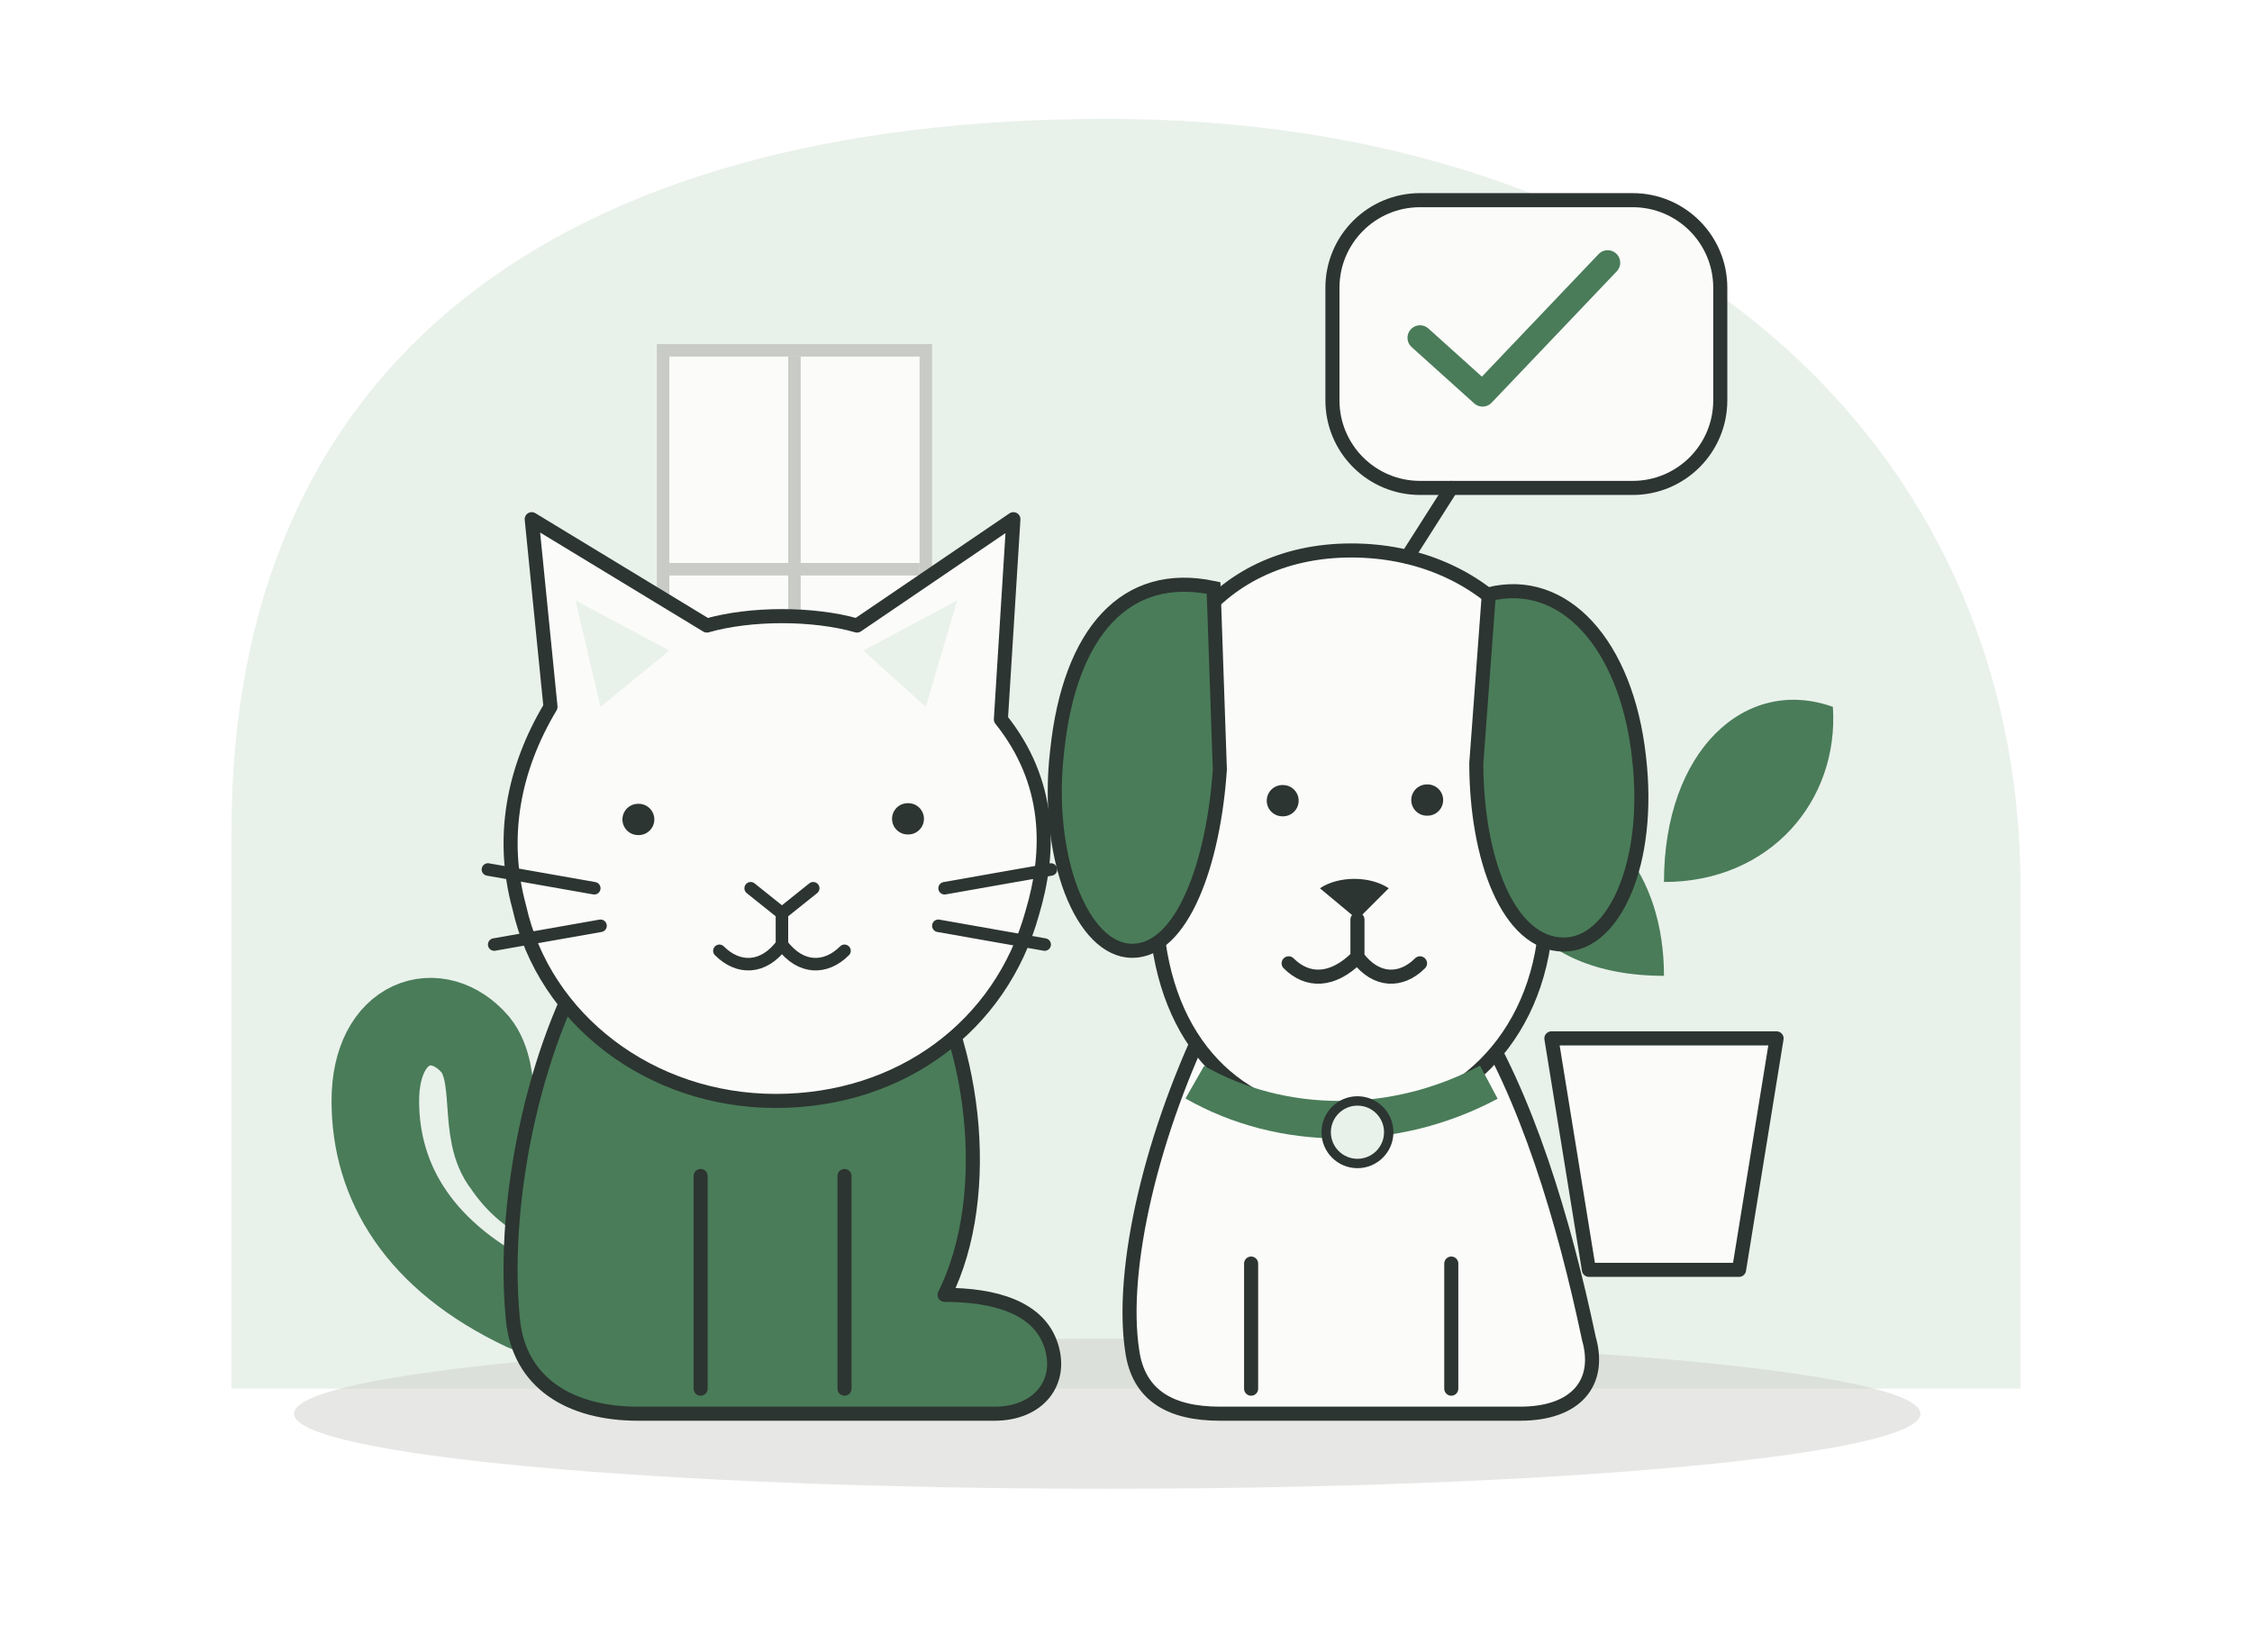
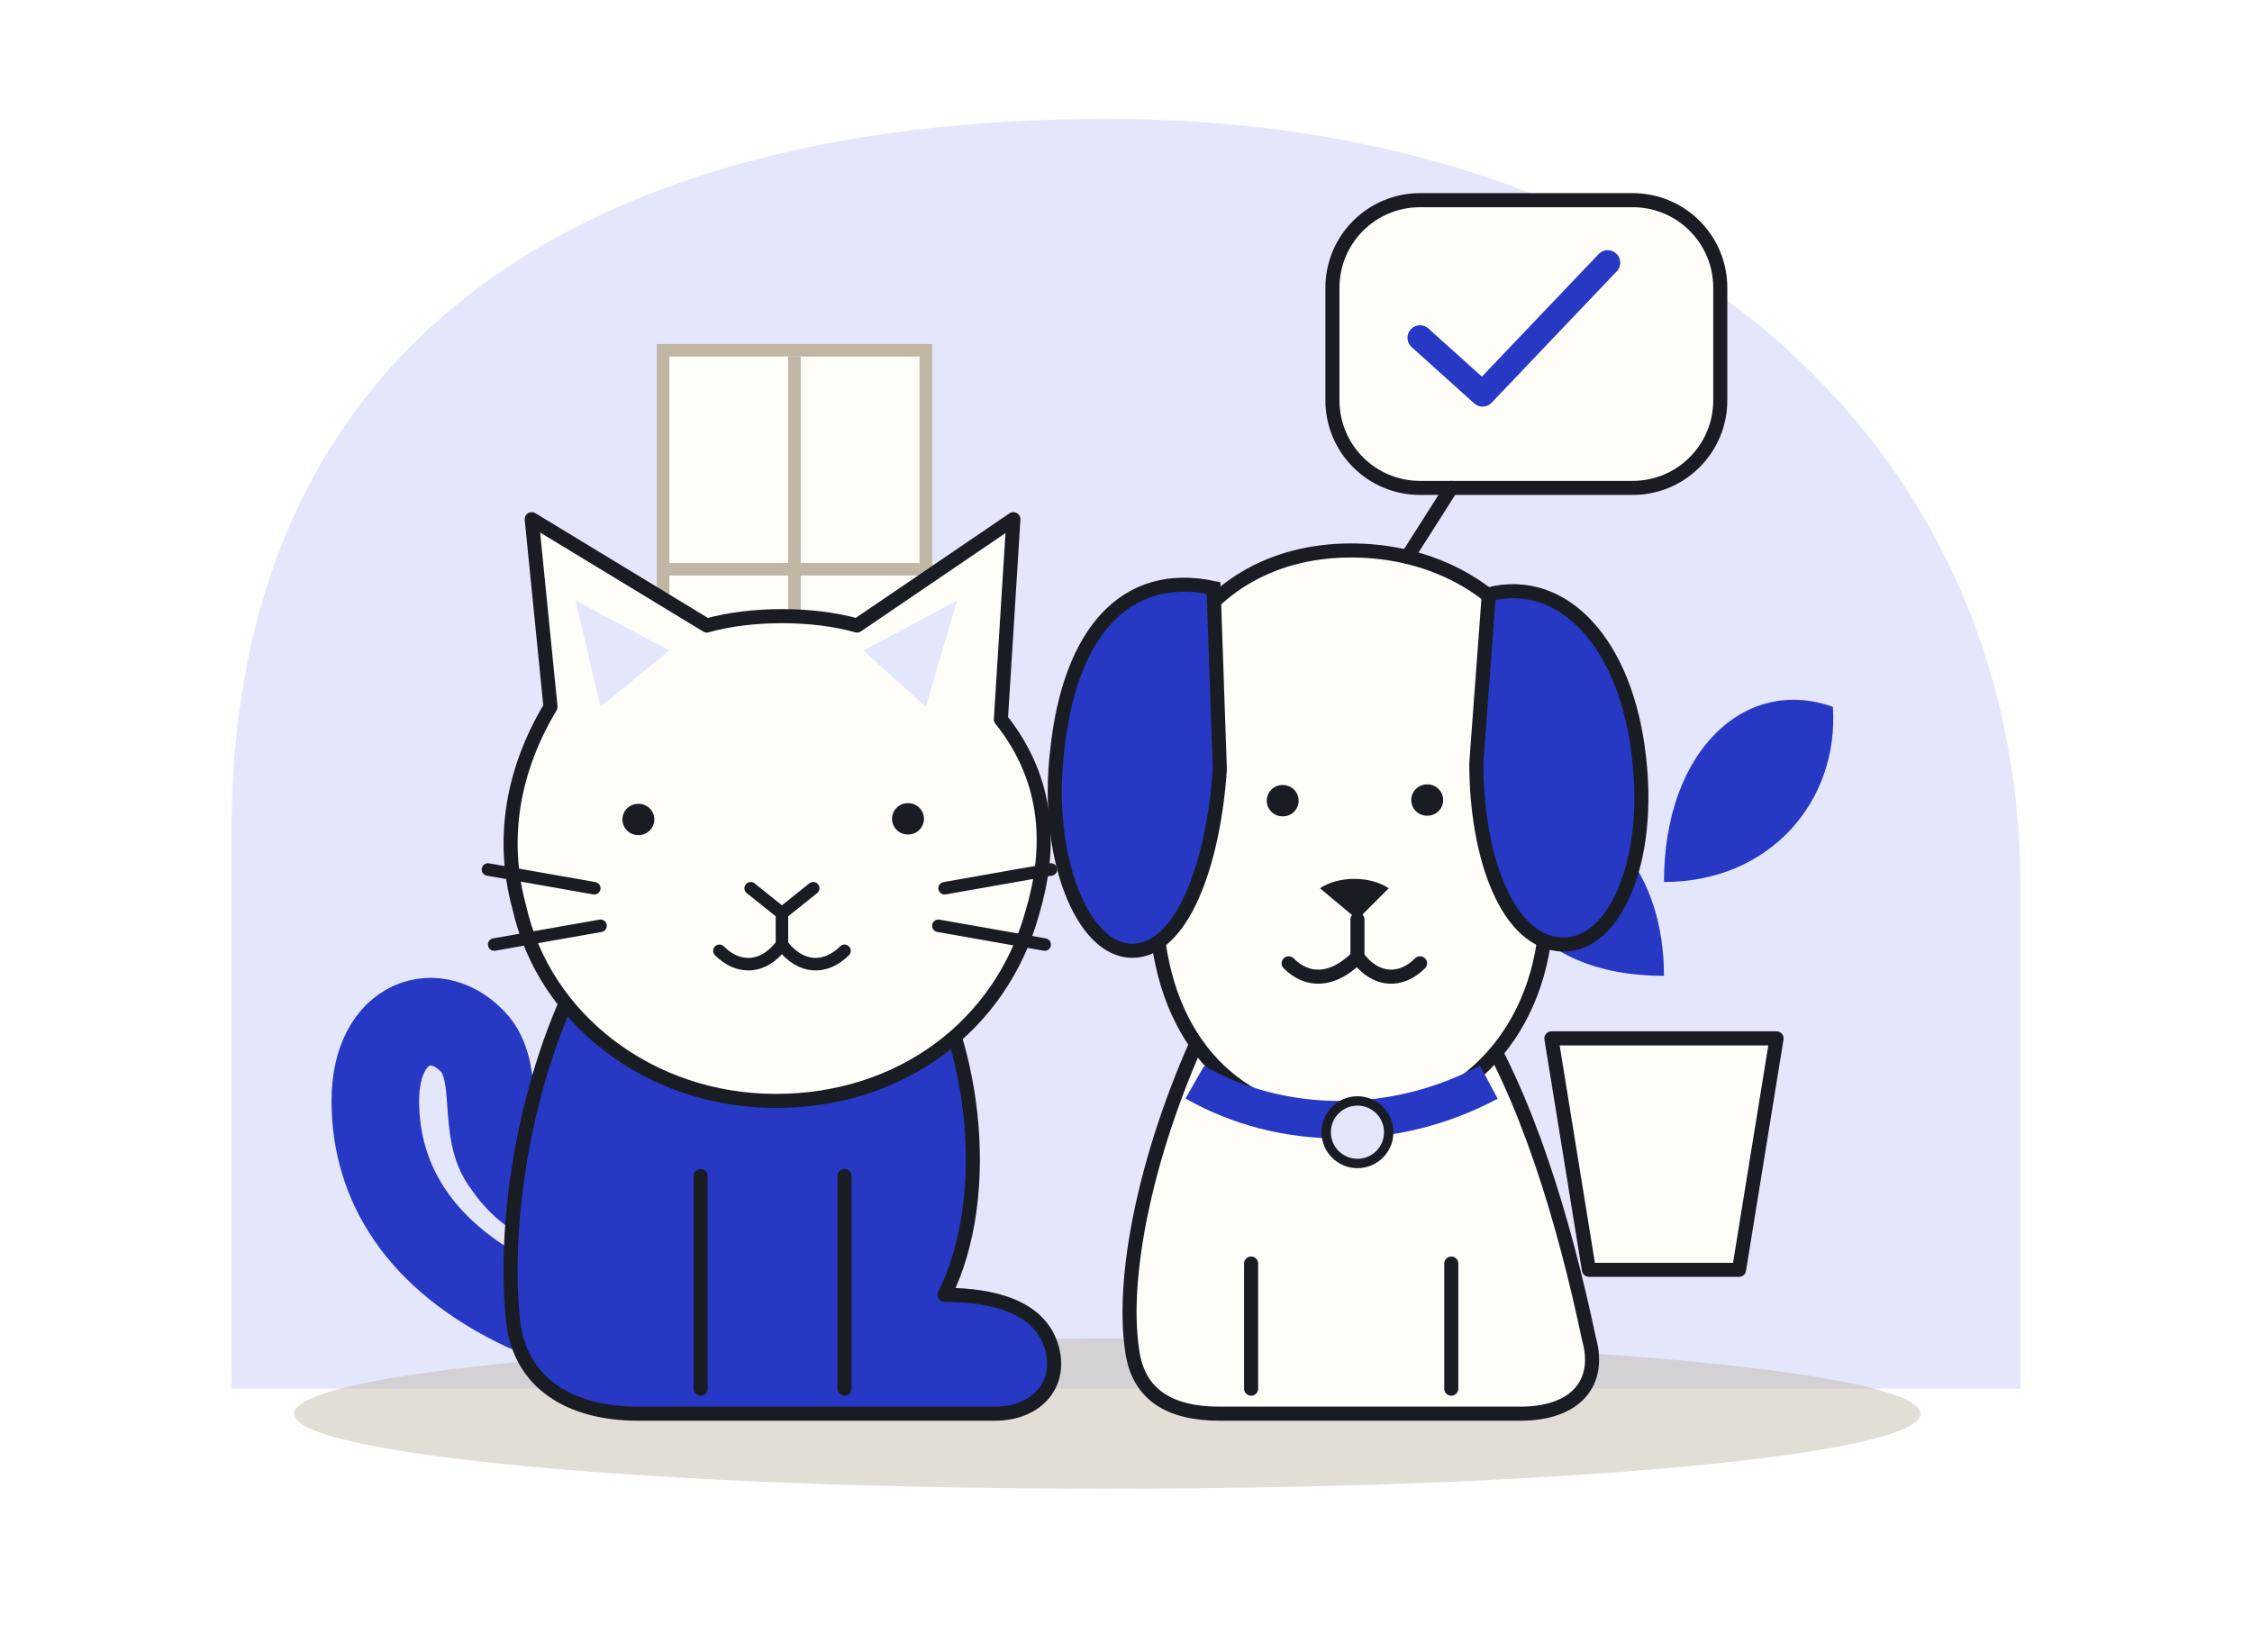
<svg xmlns="http://www.w3.org/2000/svg" width="360" height="264" viewBox="0 0 360 264" fill="none">
-   <path d="M37 222V133C37 58 89 19 177 19s146 51 146 123v80H37Z" fill="#E9F1EB" />
-   <path d="M106 56h42v73h-42z" fill="#FBFBFA" stroke="#C9CCC6" stroke-width="2" />
-   <path d="M127 57v71m-20-37h40" stroke="#C9CCC6" stroke-width="2" />
-   <path d="M266 171v-43m0 28c-22 0-30-15-24-28 15 0 24 12 24 28Zm0-15c0-21 13-33 27-28 1 15-10 28-27 28Z" fill="#4A7C59" />
-   <path d="M248 166h36l-6 37h-24l-6-37Z" fill="#FBFBFA" stroke="#2C3531" stroke-width="2.25" stroke-linejoin="round" />
-   <ellipse cx="177" cy="226" rx="130" ry="12" fill="#C9CCC6" opacity=".45" />
-   <path d="M84 209c-17-8-24-20-24-33 0-13 10-16 16-9 4 5 1 14 5 19 4 6 10 8 19 9" stroke="#4A7C59" stroke-width="14" stroke-linecap="round" />
-   <path d="M96 150c-10 15-16 41-14 61 1 10 9 15 20 15h57c7 0 11-5 9-11-2-6-9-8-17-8 8-16 5-42-6-57" fill="#4A7C59" stroke="#2C3531" stroke-width="2.25" stroke-linejoin="round" />
-   <path d="m88 113-3-30 28 17c7-2 17-2 24 0l25-17-2 32c8 10 8 21 5 31-5 18-21 30-41 30s-37-13-41-31c-3-11-1-22 5-32Z" fill="#FBFBFA" stroke="#2C3531" stroke-width="2.25" stroke-linejoin="round" />
-   <path d="m92 96 4 17 11-9m46-8-5 17-10-9" fill="#E9F1EB" />
-   <path d="M102 131h.1m43-.1h.1" stroke="#2C3531" stroke-width="5" stroke-linecap="round" />
-   <path d="m120 142 5 4 5-4m-5 4v5m0 0c-3 4-7 4-10 1m10-1c3 4 7 4 10 1m-40-10-17-3m18 9-17 3m72-9 17-3m-18 9 17 3" stroke="#2C3531" stroke-width="2" stroke-linecap="round" stroke-linejoin="round" />
-   <path d="M112 188v34m23-34v34" stroke="#2C3531" stroke-width="2.25" stroke-linecap="round" />
-   <path d="M194 161c-10 20-15 42-13 55 1 7 6 10 14 10h48c9 0 13-5 11-12-4-19-10-39-19-53" fill="#FBFBFA" stroke="#2C3531" stroke-width="2.25" />
-   <path d="M185 129c-4-23 9-41 31-41 21 0 37 16 34 40l-3 21c-2 19-16 30-31 30-17 0-29-11-31-30v-20Z" fill="#FBFBFA" stroke="#2C3531" stroke-width="2.25" />
-   <path d="M194 94c-14-3-23 7-25 26-2 17 4 32 12 32s13-14 14-29l-1-29Zm44 1c12-3 22 8 24 26 2 17-4 30-12 30-9 0-14-14-14-29l2-27Z" fill="#4A7C59" stroke="#2C3531" stroke-width="2.25" />
-   <path d="M205 128h.1m23-.1h.1" stroke="#2C3531" stroke-width="5" stroke-linecap="round" />
-   <path d="M211 142c3-2 8-2 11 0l-5 5-6-5Z" fill="#2C3531" />
-   <path d="M217 147v6m0 0c-4 4-8 4-11 1m11-1c3 4 7 4 10 1m-27 48v20m32-20v20" stroke="#2C3531" stroke-width="2.25" stroke-linecap="round" />
-   <path d="M191 173c14 8 32 8 47 0" stroke="#4A7C59" stroke-width="6" />
-   <circle cx="217" cy="181" r="5" fill="#E9F1EB" stroke="#2C3531" stroke-width="1.5" />
-   <rect x="213" y="32" width="62" height="46" rx="14" fill="#FBFBFA" stroke="#2C3531" stroke-width="2.25" />
-   <path d="m227 54 10 9 20-21" stroke="#4A7C59" stroke-width="4" stroke-linecap="round" stroke-linejoin="round" />
-   <path d="m232 78-7 11" stroke="#2C3531" stroke-width="2.25" stroke-linecap="round" />
+   <path d="M37 222V133C37 58 89 19 177 19s146 51 146 123v80H37Z" fill="#E4E7FB" />
+   <path d="M106 56h42v73h-42z" fill="#FFFDF8" stroke="#BFB6A4" stroke-width="2" />
+   <path d="M127 57v71m-20-37h40" stroke="#BFB6A4" stroke-width="2" />
+   <path d="M266 171v-43m0 28c-22 0-30-15-24-28 15 0 24 12 24 28Zm0-15c0-21 13-33 27-28 1 15-10 28-27 28Z" fill="#2638C4" />
+   <path d="M248 166h36l-6 37h-24l-6-37Z" fill="#FFFDF8" stroke="#1A1C24" stroke-width="2.25" stroke-linejoin="round" />
+   <ellipse cx="177" cy="226" rx="130" ry="12" fill="#BFB6A4" opacity=".45" />
+   <path d="M84 209c-17-8-24-20-24-33 0-13 10-16 16-9 4 5 1 14 5 19 4 6 10 8 19 9" stroke="#2638C4" stroke-width="14" stroke-linecap="round" />
+   <path d="M96 150c-10 15-16 41-14 61 1 10 9 15 20 15h57c7 0 11-5 9-11-2-6-9-8-17-8 8-16 5-42-6-57" fill="#2638C4" stroke="#1A1C24" stroke-width="2.25" stroke-linejoin="round" />
+   <path d="m88 113-3-30 28 17c7-2 17-2 24 0l25-17-2 32c8 10 8 21 5 31-5 18-21 30-41 30s-37-13-41-31c-3-11-1-22 5-32Z" fill="#FFFDF8" stroke="#1A1C24" stroke-width="2.25" stroke-linejoin="round" />
+   <path d="m92 96 4 17 11-9m46-8-5 17-10-9" fill="#E4E7FB" />
+   <path d="M102 131h.1m43-.1h.1" stroke="#1A1C24" stroke-width="5" stroke-linecap="round" />
+   <path d="m120 142 5 4 5-4m-5 4v5m0 0c-3 4-7 4-10 1m10-1c3 4 7 4 10 1m-40-10-17-3m18 9-17 3m72-9 17-3m-18 9 17 3" stroke="#1A1C24" stroke-width="2" stroke-linecap="round" stroke-linejoin="round" />
+   <path d="M112 188v34m23-34v34" stroke="#1A1C24" stroke-width="2.25" stroke-linecap="round" />
+   <path d="M194 161c-10 20-15 42-13 55 1 7 6 10 14 10h48c9 0 13-5 11-12-4-19-10-39-19-53" fill="#FFFDF8" stroke="#1A1C24" stroke-width="2.25" />
+   <path d="M185 129c-4-23 9-41 31-41 21 0 37 16 34 40l-3 21c-2 19-16 30-31 30-17 0-29-11-31-30v-20Z" fill="#FFFDF8" stroke="#1A1C24" stroke-width="2.25" />
+   <path d="M194 94c-14-3-23 7-25 26-2 17 4 32 12 32s13-14 14-29l-1-29Zm44 1c12-3 22 8 24 26 2 17-4 30-12 30-9 0-14-14-14-29l2-27Z" fill="#2638C4" stroke="#1A1C24" stroke-width="2.25" />
+   <path d="M205 128h.1m23-.1h.1" stroke="#1A1C24" stroke-width="5" stroke-linecap="round" />
+   <path d="M211 142c3-2 8-2 11 0l-5 5-6-5Z" fill="#1A1C24" />
+   <path d="M217 147v6m0 0c-4 4-8 4-11 1m11-1c3 4 7 4 10 1m-27 48v20m32-20v20" stroke="#1A1C24" stroke-width="2.25" stroke-linecap="round" />
+   <path d="M191 173c14 8 32 8 47 0" stroke="#2638C4" stroke-width="6" />
+   <circle cx="217" cy="181" r="5" fill="#E4E7FB" stroke="#1A1C24" stroke-width="1.5" />
+   <rect x="213" y="32" width="62" height="46" rx="14" fill="#FFFDF8" stroke="#1A1C24" stroke-width="2.25" />
+   <path d="m227 54 10 9 20-21" stroke="#2638C4" stroke-width="4" stroke-linecap="round" stroke-linejoin="round" />
+   <path d="m232 78-7 11" stroke="#1A1C24" stroke-width="2.25" stroke-linecap="round" />
</svg>
